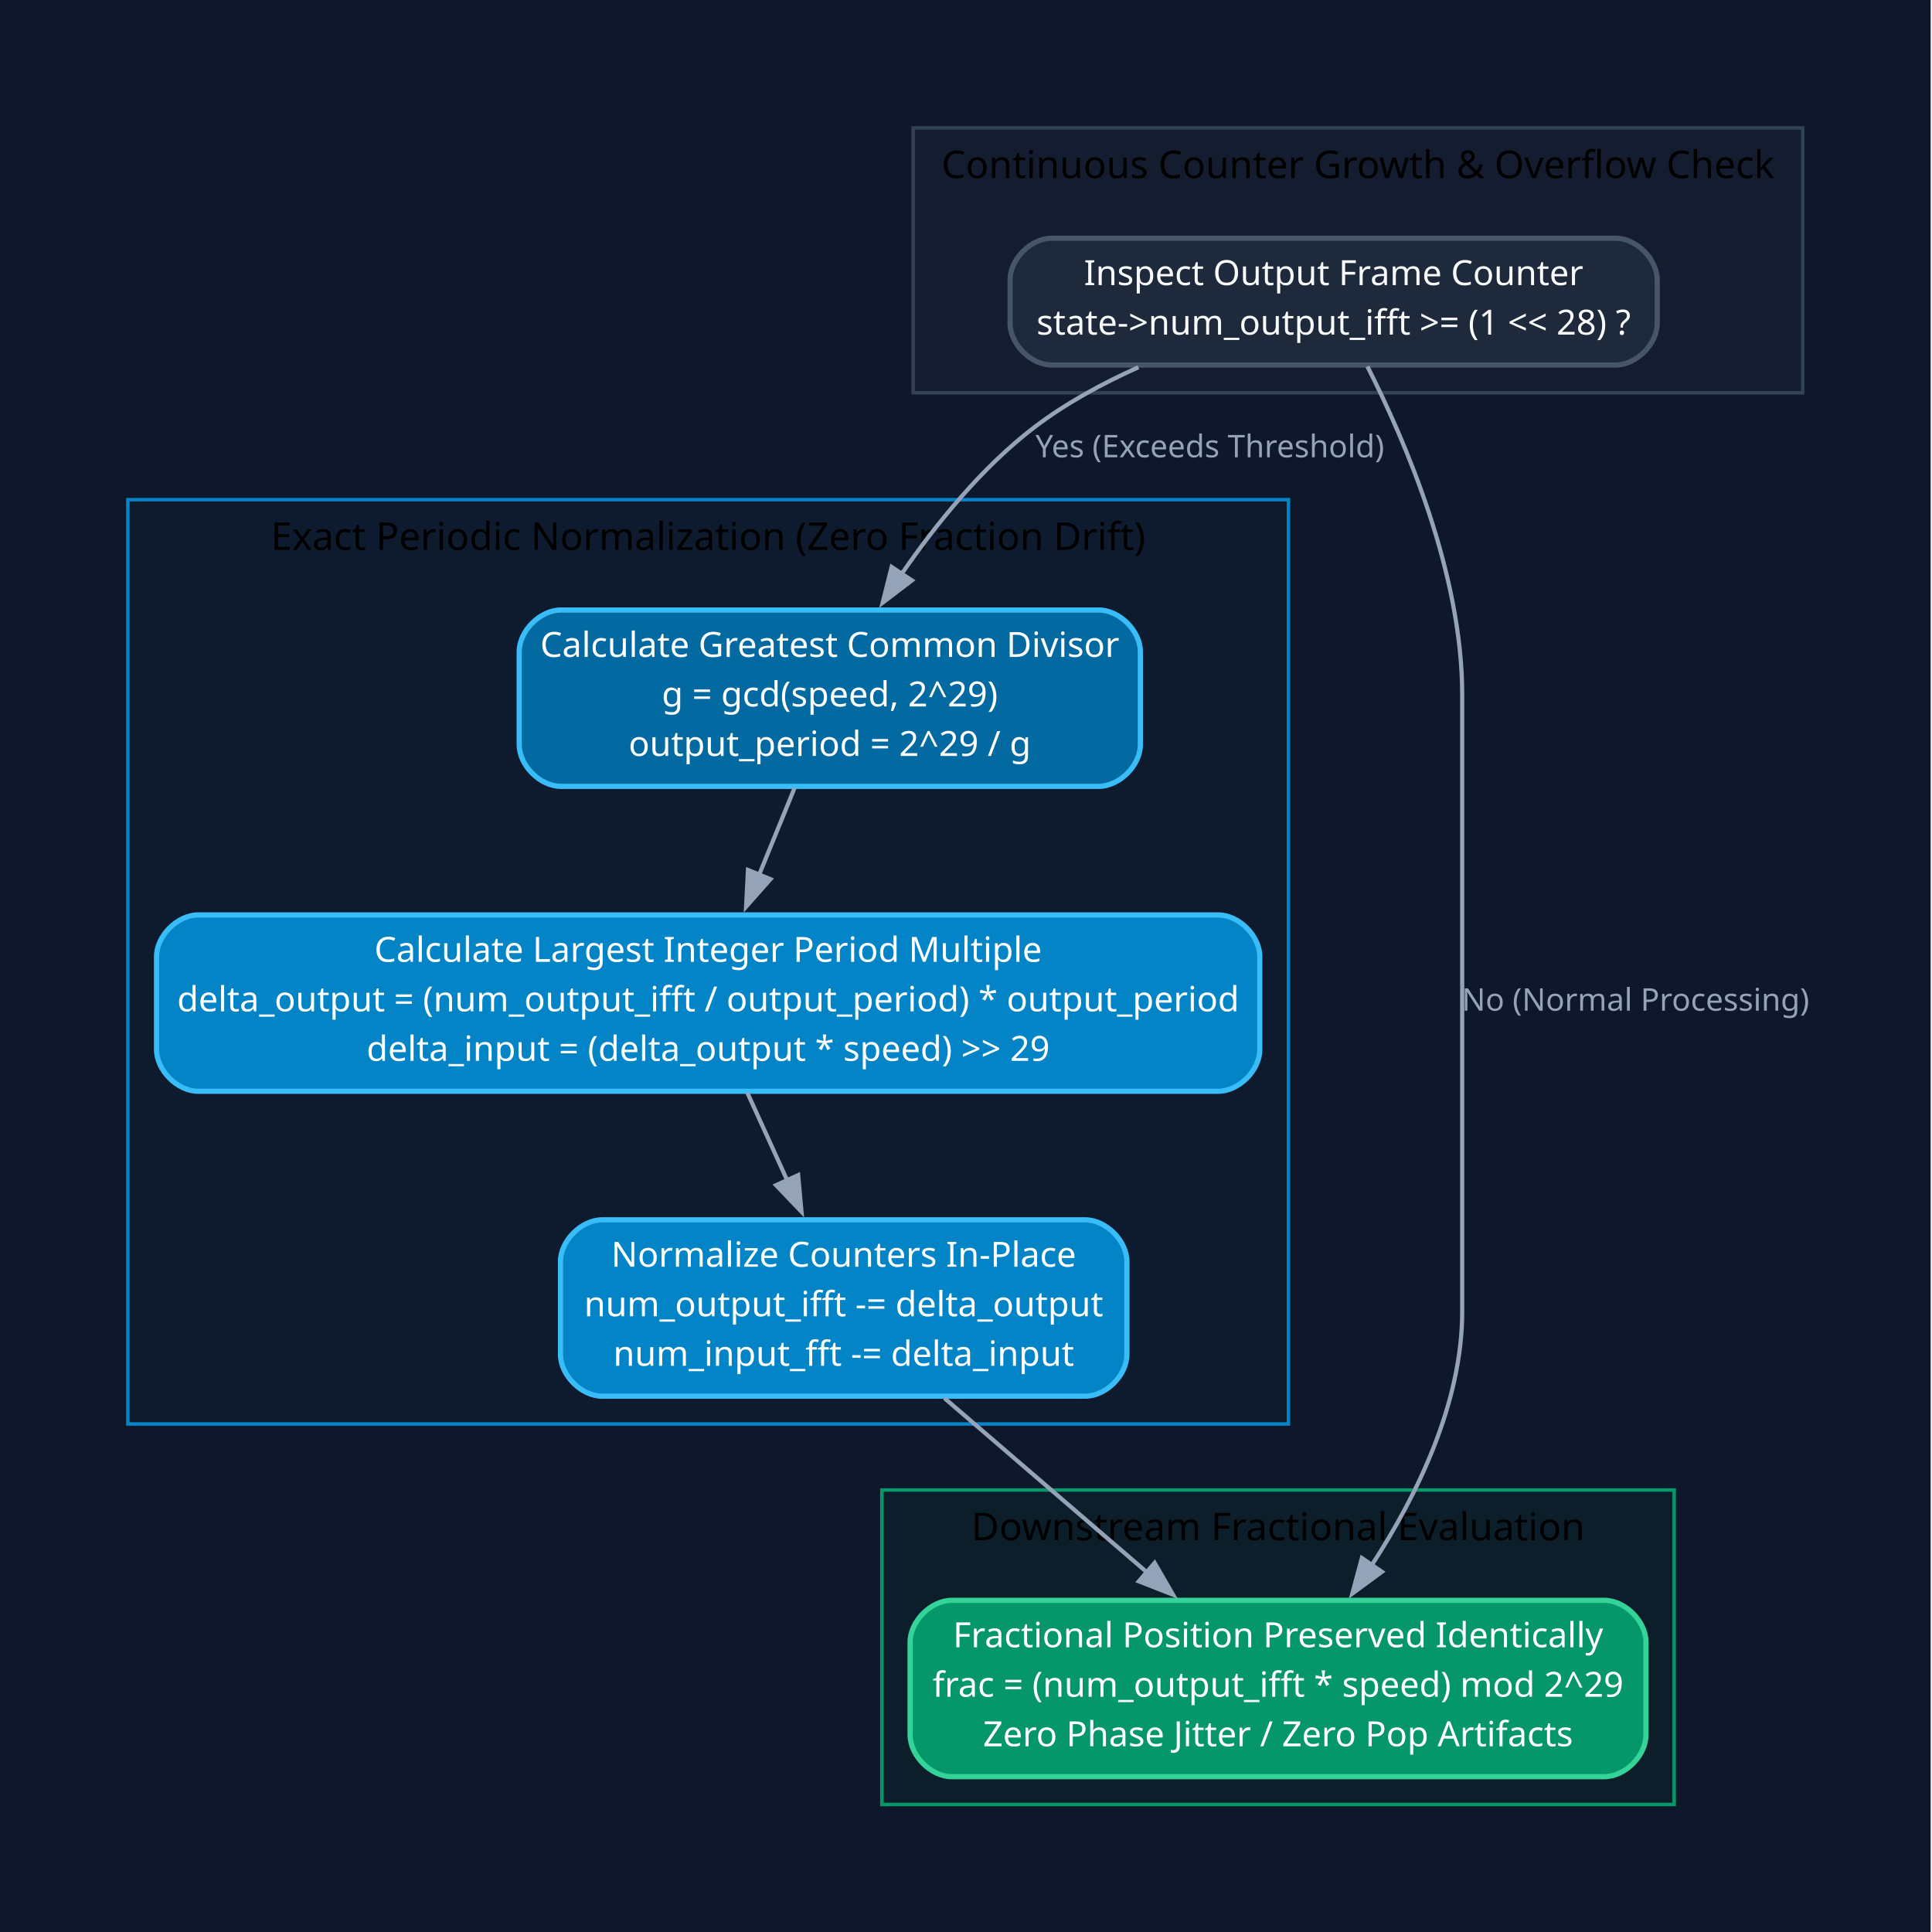
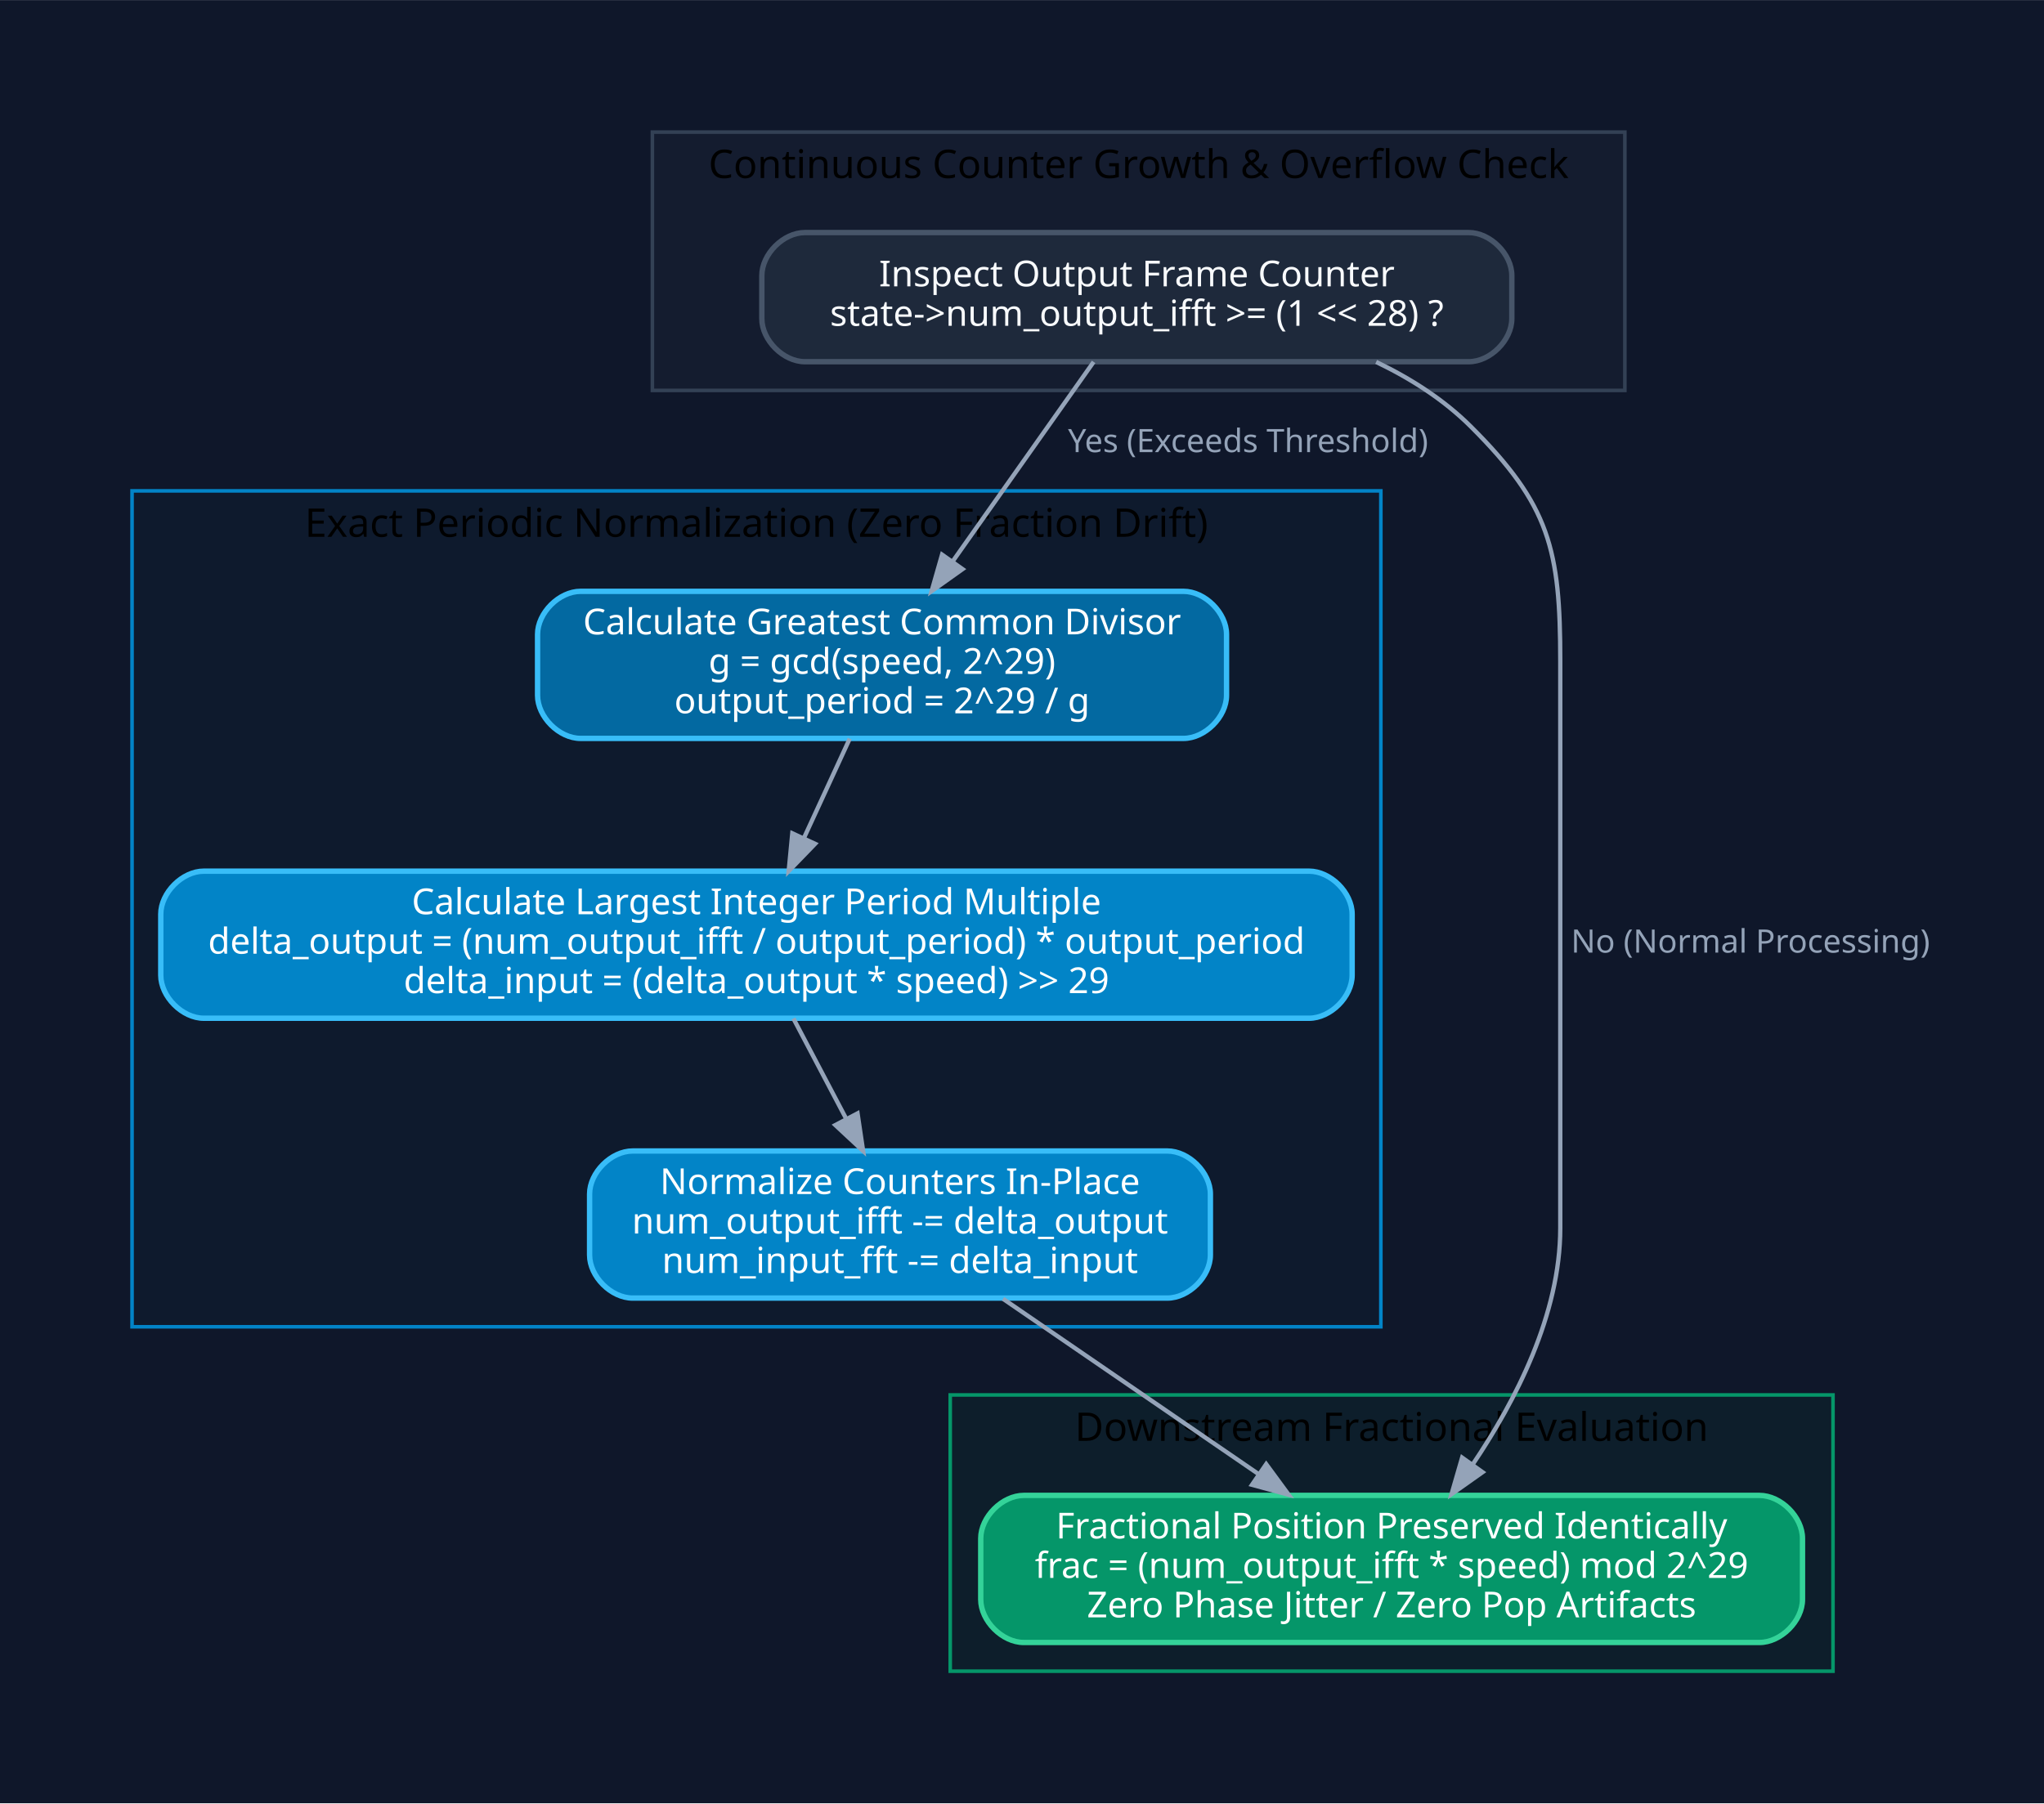
- <svg xmlns="http://www.w3.org/2000/svg" width="556pt" height="556pt" viewBox="0.00 0.00 556.00 556.00">
-   <g id="graph0" class="graph" transform="scale(1 1) rotate(0) translate(28.8 527.3)">
-     <polygon fill="#0f172a" stroke="none" points="-28.8,28.8 -28.8,-527.3 526.8,-527.3 526.8,28.8 -28.8,28.8" />
+ <svg xmlns="http://www.w3.org/2000/svg" width="570pt" height="503pt" viewBox="0.00 0.00 569.60 502.60">
+   <g id="graph0" class="graph" transform="scale(1 1) rotate(0) translate(28.8 473.8)">
+     <polygon fill="#0f172a" stroke="transparent" points="-28.8,28.8 -28.8,-473.8 540.8,-473.8 540.8,28.8 -28.8,28.8" />
    <g id="clust1" class="cluster">
-       <polygon fill="#1e293b" fill-opacity="0.333" stroke="#334155" points="234,-414.25 234,-490.5 490,-490.5 490,-414.25 234,-414.25" />
-       <text xml:space="preserve" text-anchor="middle" x="362" y="-476.05" font-family="verdana" font-size="11.00">Continuous Counter Growth &amp; Overflow Check</text>
+       <polygon fill="#1e293b" fill-opacity="0.333" stroke="#334155" points="153,-365 153,-437 424,-437 424,-365 153,-365" />
+       <text text-anchor="middle" x="288.5" y="-424.2" font-family="verdana" font-size="11.00">Continuous Counter Growth &amp; Overflow Check</text>
    </g>
    <g id="clust2" class="cluster">
-       <polygon fill="#082f49" fill-opacity="0.133" stroke="#0284c7" points="8,-117.5 8,-383.5 342,-383.5 342,-117.5 8,-117.5" />
-       <text xml:space="preserve" text-anchor="middle" x="175" y="-369.05" font-family="verdana" font-size="11.00">Exact Periodic Normalization (Zero Fraction Drift)</text>
+       <polygon fill="#082f49" fill-opacity="0.133" stroke="#0284c7" points="8,-104 8,-337 356,-337 356,-104 8,-104" />
+       <text text-anchor="middle" x="182" y="-324.2" font-family="verdana" font-size="11.00">Exact Periodic Normalization (Zero Fraction Drift)</text>
    </g>
    <g id="clust3" class="cluster">
-       <polygon fill="#064e3b" fill-opacity="0.133" stroke="#059669" points="225,-8 225,-98.5 453,-98.5 453,-8 225,-8" />
-       <text xml:space="preserve" text-anchor="middle" x="339" y="-84.05" font-family="verdana" font-size="11.00">Downstream Fractional Evaluation</text>
+       <polygon fill="#064e3b" fill-opacity="0.133" stroke="#059669" points="236,-8 236,-85 482,-85 482,-8 236,-8" />
+       <text text-anchor="middle" x="359" y="-72.2" font-family="verdana" font-size="11.00">Downstream Fractional Evaluation</text>
    </g>
    <g id="node1" class="node">
-       <path fill="#1e293b" stroke="#475569" stroke-width="1.5" d="M436.12,-458.75C436.12,-458.75 273.88,-458.75 273.88,-458.75 267.88,-458.75 261.88,-452.75 261.88,-446.75 261.88,-446.75 261.88,-434.25 261.88,-434.25 261.88,-428.25 267.88,-422.25 273.88,-422.25 273.88,-422.25 436.12,-422.25 436.12,-422.25 442.12,-422.25 448.12,-428.25 448.12,-434.25 448.12,-434.25 448.12,-446.75 448.12,-446.75 448.12,-452.75 442.12,-458.75 436.12,-458.75" />
-       <text xml:space="preserve" text-anchor="middle" x="355" y="-445.25" font-family="verdana" font-size="10.00" fill="#f8fafc">Inspect Output Frame Counter</text>
-       <text xml:space="preserve" text-anchor="middle" x="355" y="-431" font-family="verdana" font-size="10.00" fill="#f8fafc">state-&gt;num_output_ifft &gt;= (1 &lt;&lt; 28) ?</text>
+       <path fill="#1e293b" stroke="#475569" stroke-width="1.5" d="M380.5,-409C380.5,-409 195.5,-409 195.5,-409 189.5,-409 183.5,-403 183.5,-397 183.5,-397 183.5,-385 183.5,-385 183.5,-379 189.5,-373 195.5,-373 195.5,-373 380.5,-373 380.5,-373 386.5,-373 392.5,-379 392.5,-385 392.5,-385 392.5,-397 392.5,-397 392.5,-403 386.5,-409 380.5,-409" />
+       <text text-anchor="middle" x="288" y="-394" font-family="verdana" font-size="10.00" fill="#f8fafc">Inspect Output Frame Counter</text>
+       <text text-anchor="middle" x="288" y="-383" font-family="verdana" font-size="10.00" fill="#f8fafc">state-&gt;num_output_ifft &gt;= (1 &lt;&lt; 28) ?</text>
    </g>
    <g id="node2" class="node">
-       <path fill="#0369a1" stroke="#38bdf8" stroke-width="1.5" d="M287.38,-351.75C287.38,-351.75 132.62,-351.75 132.62,-351.75 126.62,-351.75 120.62,-345.75 120.62,-339.75 120.62,-339.75 120.62,-313 120.62,-313 120.62,-307 126.62,-301 132.62,-301 132.62,-301 287.38,-301 287.38,-301 293.38,-301 299.38,-307 299.38,-313 299.38,-313 299.38,-339.75 299.38,-339.75 299.38,-345.75 293.38,-351.75 287.38,-351.75" />
-       <text xml:space="preserve" text-anchor="middle" x="210" y="-338.25" font-family="verdana" font-size="10.00" fill="#ffffff">Calculate Greatest Common Divisor</text>
-       <text xml:space="preserve" text-anchor="middle" x="210" y="-324" font-family="verdana" font-size="10.00" fill="#ffffff">g = gcd(speed, 2^29)</text>
-       <text xml:space="preserve" text-anchor="middle" x="210" y="-309.75" font-family="verdana" font-size="10.00" fill="#ffffff">output_period = 2^29 / g</text>
+       <path fill="#0369a1" stroke="#38bdf8" stroke-width="1.5" d="M301,-309C301,-309 133,-309 133,-309 127,-309 121,-303 121,-297 121,-297 121,-280 121,-280 121,-274 127,-268 133,-268 133,-268 301,-268 301,-268 307,-268 313,-274 313,-280 313,-280 313,-297 313,-297 313,-303 307,-309 301,-309" />
+       <text text-anchor="middle" x="217" y="-297" font-family="verdana" font-size="10.00" fill="#ffffff">Calculate Greatest Common Divisor</text>
+       <text text-anchor="middle" x="217" y="-286" font-family="verdana" font-size="10.00" fill="#ffffff">g = gcd(speed, 2^29)</text>
+       <text text-anchor="middle" x="217" y="-275" font-family="verdana" font-size="10.00" fill="#ffffff">output_period = 2^29 / g</text>
    </g>
    <g id="edge1" class="edge">
-       <path fill="none" stroke="#94a3b8" stroke-width="1.2" d="M298.81,-421.61C288.27,-416.88 277.74,-411.13 268.75,-404.25 253.79,-392.81 240.67,-376.64 230.64,-362.08" />
-       <polygon fill="#94a3b8" stroke="#94a3b8" stroke-width="1.2" points="233.64,-360.27 225.21,-353.85 227.8,-364.13 233.64,-360.27" />
-       <text xml:space="preserve" text-anchor="middle" x="319.38" y="-395.7" font-family="verdana" font-size="9.00" fill="#94a3b8">Yes (Exceeds Threshold)</text>
+       <path fill="none" stroke="#94a3b8" stroke-width="1.2" d="M275.96,-372.95C265.21,-357.74 249.28,-335.19 236.69,-317.36" />
+       <polygon fill="#94a3b8" stroke="#94a3b8" stroke-width="1.2" points="239.44,-315.19 230.81,-309.05 233.72,-319.23 239.44,-315.19" />
+       <text text-anchor="middle" x="319" y="-347.8" font-family="verdana" font-size="9.00" fill="#94a3b8">Yes (Exceeds Threshold)</text>
    </g>
    <g id="node5" class="node">
-       <path fill="#059669" stroke="#34d399" stroke-width="1.5" d="M432.88,-66.75C432.88,-66.75 245.12,-66.75 245.12,-66.75 239.12,-66.75 233.12,-60.75 233.12,-54.75 233.12,-54.75 233.12,-28 233.12,-28 233.12,-22 239.12,-16 245.12,-16 245.12,-16 432.88,-16 432.88,-16 438.88,-16 444.88,-22 444.88,-28 444.88,-28 444.88,-54.75 444.88,-54.75 444.88,-60.75 438.88,-66.75 432.88,-66.75" />
-       <text xml:space="preserve" text-anchor="middle" x="339" y="-53.25" font-family="verdana" font-size="10.00" fill="#ffffff">Fractional Position Preserved Identically</text>
-       <text xml:space="preserve" text-anchor="middle" x="339" y="-39" font-family="verdana" font-size="10.00" fill="#ffffff">frac = (num_output_ifft * speed) mod 2^29</text>
-       <text xml:space="preserve" text-anchor="middle" x="339" y="-24.75" font-family="verdana" font-size="10.00" fill="#ffffff">Zero Phase Jitter / Zero Pop Artifacts</text>
+       <path fill="#059669" stroke="#34d399" stroke-width="1.5" d="M461.5,-57C461.5,-57 256.5,-57 256.5,-57 250.5,-57 244.5,-51 244.5,-45 244.5,-45 244.5,-28 244.5,-28 244.5,-22 250.5,-16 256.5,-16 256.5,-16 461.5,-16 461.5,-16 467.5,-16 473.5,-22 473.5,-28 473.5,-28 473.5,-45 473.5,-45 473.5,-51 467.5,-57 461.5,-57" />
+       <text text-anchor="middle" x="359" y="-45" font-family="verdana" font-size="10.00" fill="#ffffff">Fractional Position Preserved Identically</text>
+       <text text-anchor="middle" x="359" y="-34" font-family="verdana" font-size="10.00" fill="#ffffff">frac = (num_output_ifft * speed) mod 2^29</text>
+       <text text-anchor="middle" x="359" y="-23" font-family="verdana" font-size="10.00" fill="#ffffff">Zero Phase Jitter / Zero Pop Artifacts</text>
    </g>
    <g id="edge5" class="edge">
-       <path fill="none" stroke="#94a3b8" stroke-width="1.2" d="M364.72,-421.84C375.68,-400.23 392,-362.22 392,-327.38 392,-327.38 392,-327.38 392,-149.88 392,-123.53 379.04,-96.95 365.93,-76.81" />
-       <polygon fill="#94a3b8" stroke="#94a3b8" stroke-width="1.2" points="368.9,-74.96 360.37,-68.69 363.13,-78.91 368.9,-74.96" />
-       <text xml:space="preserve" text-anchor="middle" x="441.88" y="-236.45" font-family="verdana" font-size="9.00" fill="#94a3b8">No (Normal Processing)</text>
+       <path fill="none" stroke="#94a3b8" stroke-width="1.2" d="M354.69,-372.94C364.36,-368.3 373.54,-362.42 381,-355 403.08,-333.02 406,-320.66 406,-289.5 406,-289.5 406,-289.5 406,-131.5 406,-107.51 393.6,-83.37 381.54,-65.55" />
+       <polygon fill="#94a3b8" stroke="#94a3b8" stroke-width="1.2" points="384.35,-63.47 375.7,-57.35 378.65,-67.53 384.35,-63.47" />
+       <text text-anchor="middle" x="459" y="-208.3" font-family="verdana" font-size="9.00" fill="#94a3b8">No (Normal Processing)</text>
    </g>
    <g id="node3" class="node">
-       <path fill="#0284c7" stroke="#38bdf8" stroke-width="1.5" d="M321.75,-264C321.75,-264 28.25,-264 28.25,-264 22.25,-264 16.25,-258 16.25,-252 16.25,-252 16.25,-225.25 16.25,-225.25 16.25,-219.25 22.25,-213.25 28.25,-213.25 28.25,-213.25 321.75,-213.25 321.75,-213.25 327.75,-213.25 333.75,-219.25 333.75,-225.25 333.75,-225.25 333.75,-252 333.75,-252 333.75,-258 327.75,-264 321.75,-264" />
-       <text xml:space="preserve" text-anchor="middle" x="175" y="-250.5" font-family="verdana" font-size="10.00" fill="#ffffff">Calculate Largest Integer Period Multiple</text>
-       <text xml:space="preserve" text-anchor="middle" x="175" y="-236.25" font-family="verdana" font-size="10.00" fill="#ffffff">delta_output = (num_output_ifft / output_period) * output_period</text>
-       <text xml:space="preserve" text-anchor="middle" x="175" y="-222" font-family="verdana" font-size="10.00" fill="#ffffff">delta_input = (delta_output * speed) &gt;&gt; 29</text>
+       <path fill="#0284c7" stroke="#38bdf8" stroke-width="1.5" d="M336,-231C336,-231 28,-231 28,-231 22,-231 16,-225 16,-219 16,-219 16,-202 16,-202 16,-196 22,-190 28,-190 28,-190 336,-190 336,-190 342,-190 348,-196 348,-202 348,-202 348,-219 348,-219 348,-225 342,-231 336,-231" />
+       <text text-anchor="middle" x="182" y="-219" font-family="verdana" font-size="10.00" fill="#ffffff">Calculate Largest Integer Period Multiple</text>
+       <text text-anchor="middle" x="182" y="-208" font-family="verdana" font-size="10.00" fill="#ffffff">delta_output = (num_output_ifft / output_period) * output_period</text>
+       <text text-anchor="middle" x="182" y="-197" font-family="verdana" font-size="10.00" fill="#ffffff">delta_input = (delta_output * speed) &gt;&gt; 29</text>
    </g>
    <g id="edge2" class="edge">
-       <path fill="none" stroke="#94a3b8" stroke-width="1.2" d="M199.88,-300.57C196.68,-292.73 193.07,-283.9 189.62,-275.45" />
-       <polygon fill="#94a3b8" stroke="#94a3b8" stroke-width="1.2" points="192.93,-274.29 185.91,-266.35 186.45,-276.93 192.93,-274.29" />
+       <path fill="none" stroke="#94a3b8" stroke-width="1.2" d="M207.99,-267.93C204.11,-259.51 199.5,-249.49 195.24,-240.25" />
+       <polygon fill="#94a3b8" stroke="#94a3b8" stroke-width="1.2" points="198.34,-238.62 190.98,-231.01 191.99,-241.55 198.34,-238.62" />
    </g>
    <g id="node4" class="node">
-       <path fill="#0284c7" stroke="#38bdf8" stroke-width="1.5" d="M283.5,-176.25C283.5,-176.25 144.5,-176.25 144.5,-176.25 138.5,-176.25 132.5,-170.25 132.5,-164.25 132.5,-164.25 132.5,-137.5 132.5,-137.5 132.5,-131.5 138.5,-125.5 144.5,-125.5 144.5,-125.5 283.5,-125.5 283.5,-125.5 289.5,-125.5 295.5,-131.5 295.5,-137.5 295.5,-137.5 295.5,-164.25 295.5,-164.25 295.5,-170.25 289.5,-176.25 283.5,-176.25" />
-       <text xml:space="preserve" text-anchor="middle" x="214" y="-162.75" font-family="verdana" font-size="10.00" fill="#ffffff">Normalize Counters In-Place</text>
-       <text xml:space="preserve" text-anchor="middle" x="214" y="-148.5" font-family="verdana" font-size="10.00" fill="#ffffff">num_output_ifft -= delta_output</text>
-       <text xml:space="preserve" text-anchor="middle" x="214" y="-134.25" font-family="verdana" font-size="10.00" fill="#ffffff">num_input_fft -= delta_input</text>
+       <path fill="#0284c7" stroke="#38bdf8" stroke-width="1.5" d="M296.5,-153C296.5,-153 147.5,-153 147.5,-153 141.5,-153 135.5,-147 135.5,-141 135.5,-141 135.5,-124 135.5,-124 135.5,-118 141.5,-112 147.5,-112 147.5,-112 296.5,-112 296.5,-112 302.5,-112 308.5,-118 308.5,-124 308.5,-124 308.5,-141 308.5,-141 308.5,-147 302.5,-153 296.5,-153" />
+       <text text-anchor="middle" x="222" y="-141" font-family="verdana" font-size="10.00" fill="#ffffff">Normalize Counters In-Place</text>
+       <text text-anchor="middle" x="222" y="-130" font-family="verdana" font-size="10.00" fill="#ffffff">num_output_ifft -= delta_output</text>
+       <text text-anchor="middle" x="222" y="-119" font-family="verdana" font-size="10.00" fill="#ffffff">num_input_fft -= delta_input</text>
    </g>
    <g id="edge3" class="edge">
-       <path fill="none" stroke="#94a3b8" stroke-width="1.2" d="M186.28,-212.82C189.89,-204.89 193.95,-195.95 197.84,-187.41" />
-       <polygon fill="#94a3b8" stroke="#94a3b8" stroke-width="1.2" points="200.9,-189.12 201.86,-178.57 194.53,-186.23 200.9,-189.12" />
+       <path fill="none" stroke="#94a3b8" stroke-width="1.2" d="M192.3,-189.93C196.78,-181.42 202.12,-171.28 207.02,-161.96" />
+       <polygon fill="#94a3b8" stroke="#94a3b8" stroke-width="1.2" points="210.17,-163.48 211.73,-153.01 203.98,-160.22 210.17,-163.48" />
    </g>
    <g id="edge4" class="edge">
-       <path fill="none" stroke="#94a3b8" stroke-width="1.2" d="M242.99,-124.94C260.35,-110.02 282.59,-90.88 301.3,-74.79" />
-       <polygon fill="#94a3b8" stroke="#94a3b8" stroke-width="1.2" points="303.49,-77.53 308.79,-68.36 298.92,-72.22 303.49,-77.53" />
+       <path fill="none" stroke="#94a3b8" stroke-width="1.2" d="M250.72,-111.79C271.45,-97.57 299.63,-78.24 322.04,-62.86" />
+       <polygon fill="#94a3b8" stroke="#94a3b8" stroke-width="1.2" points="324.05,-65.72 330.32,-57.18 320.09,-59.95 324.05,-65.72" />
    </g>
  </g>
</svg>
